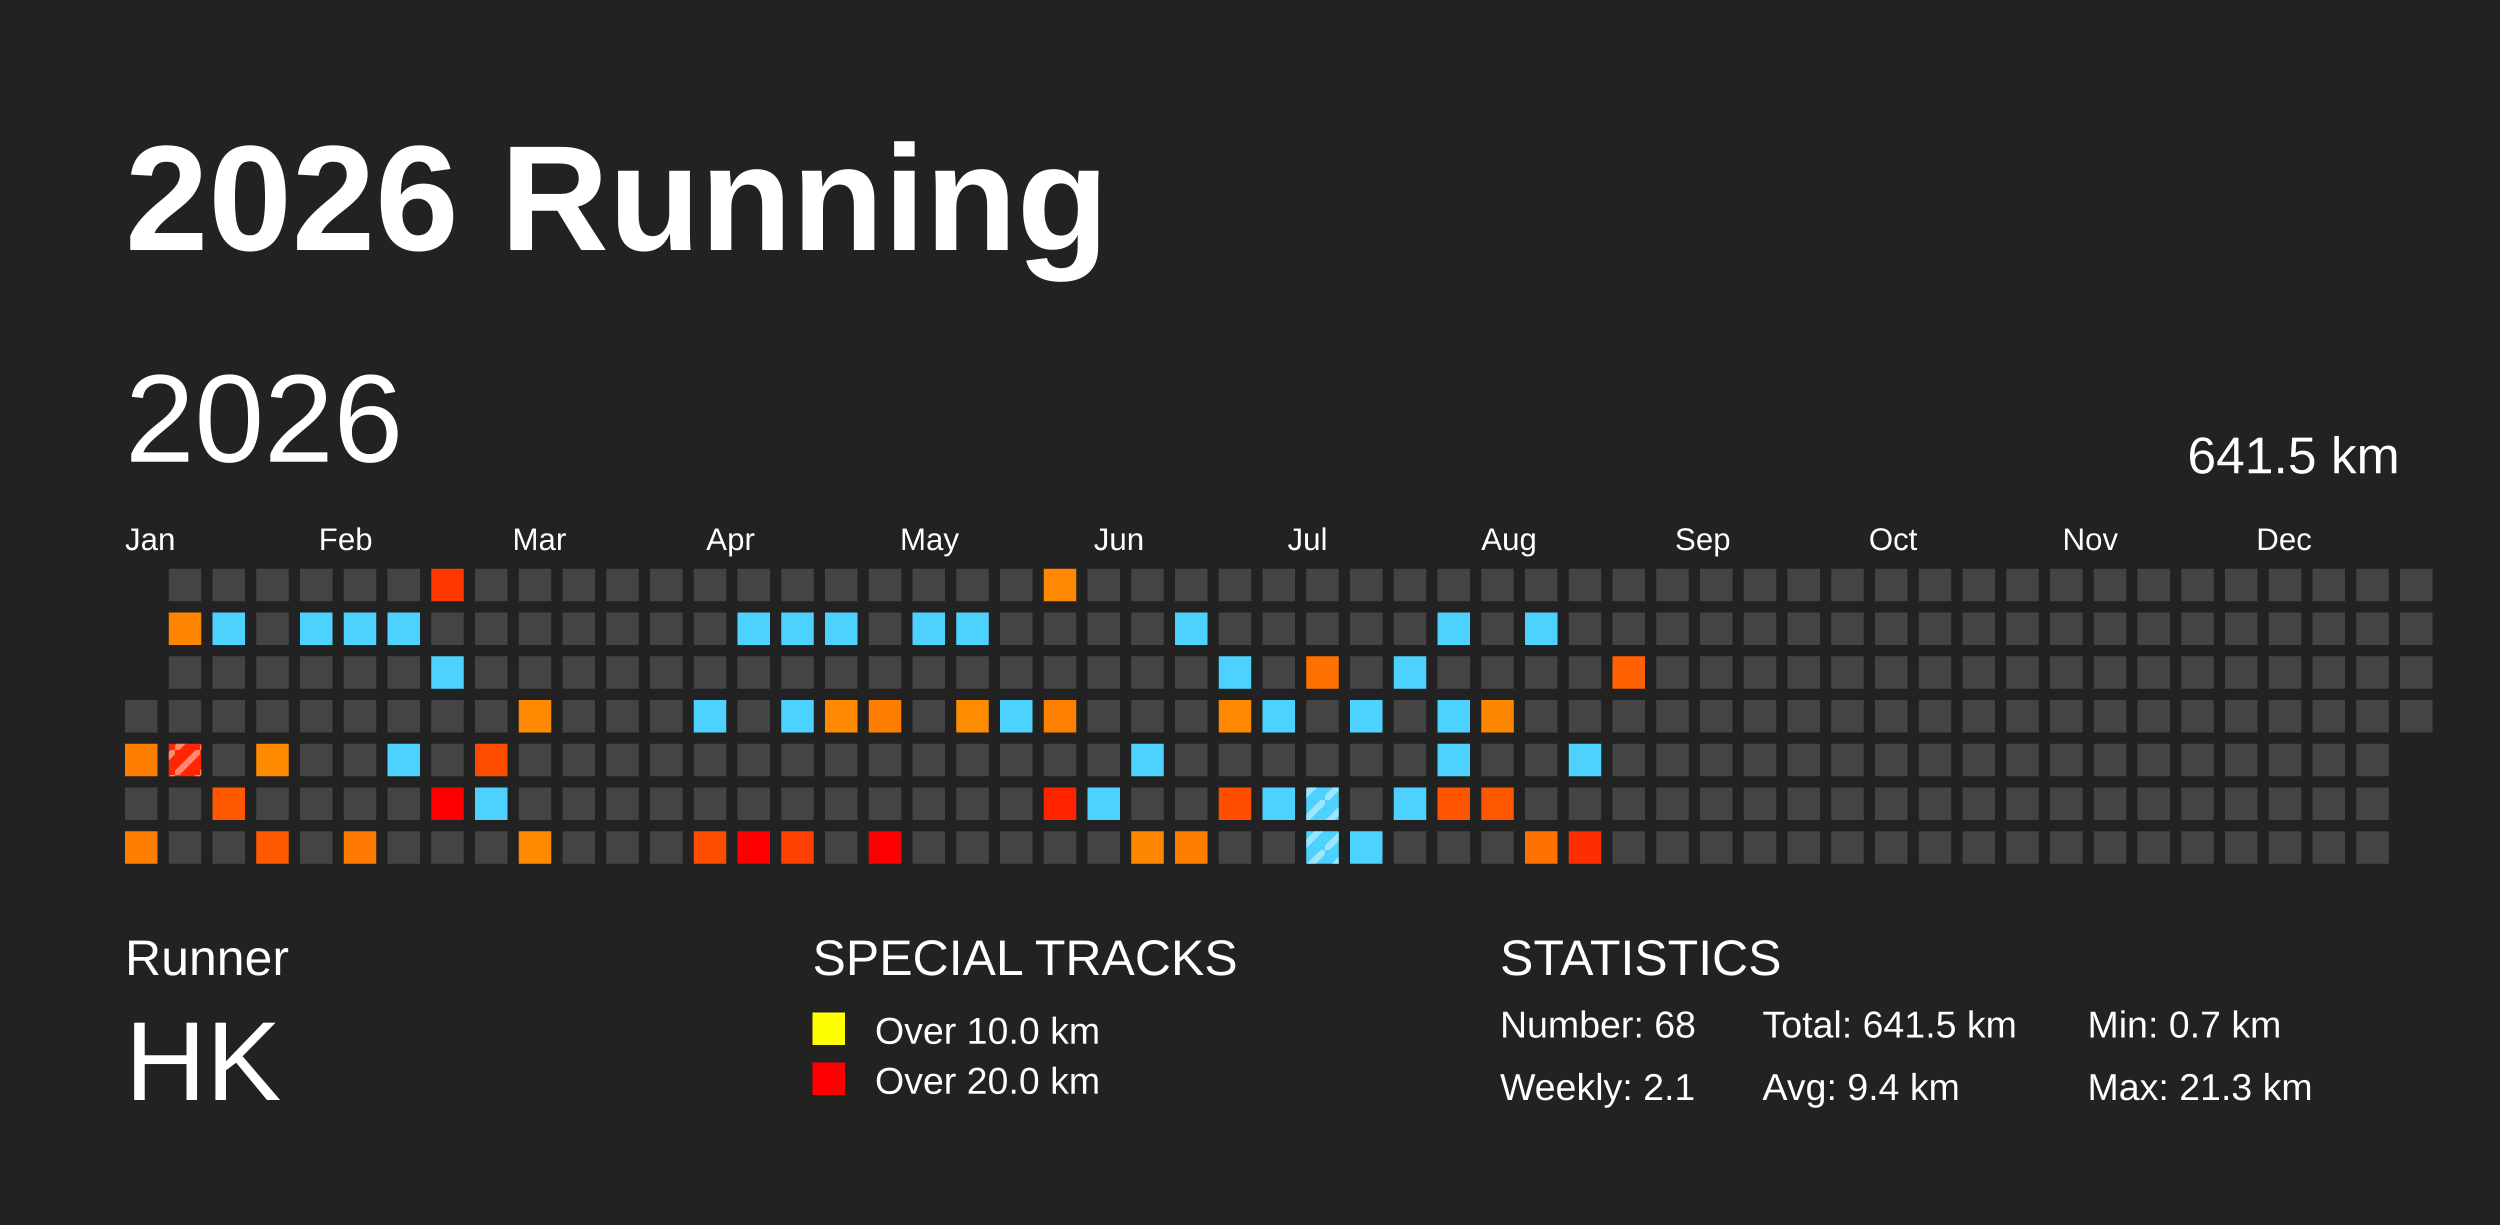
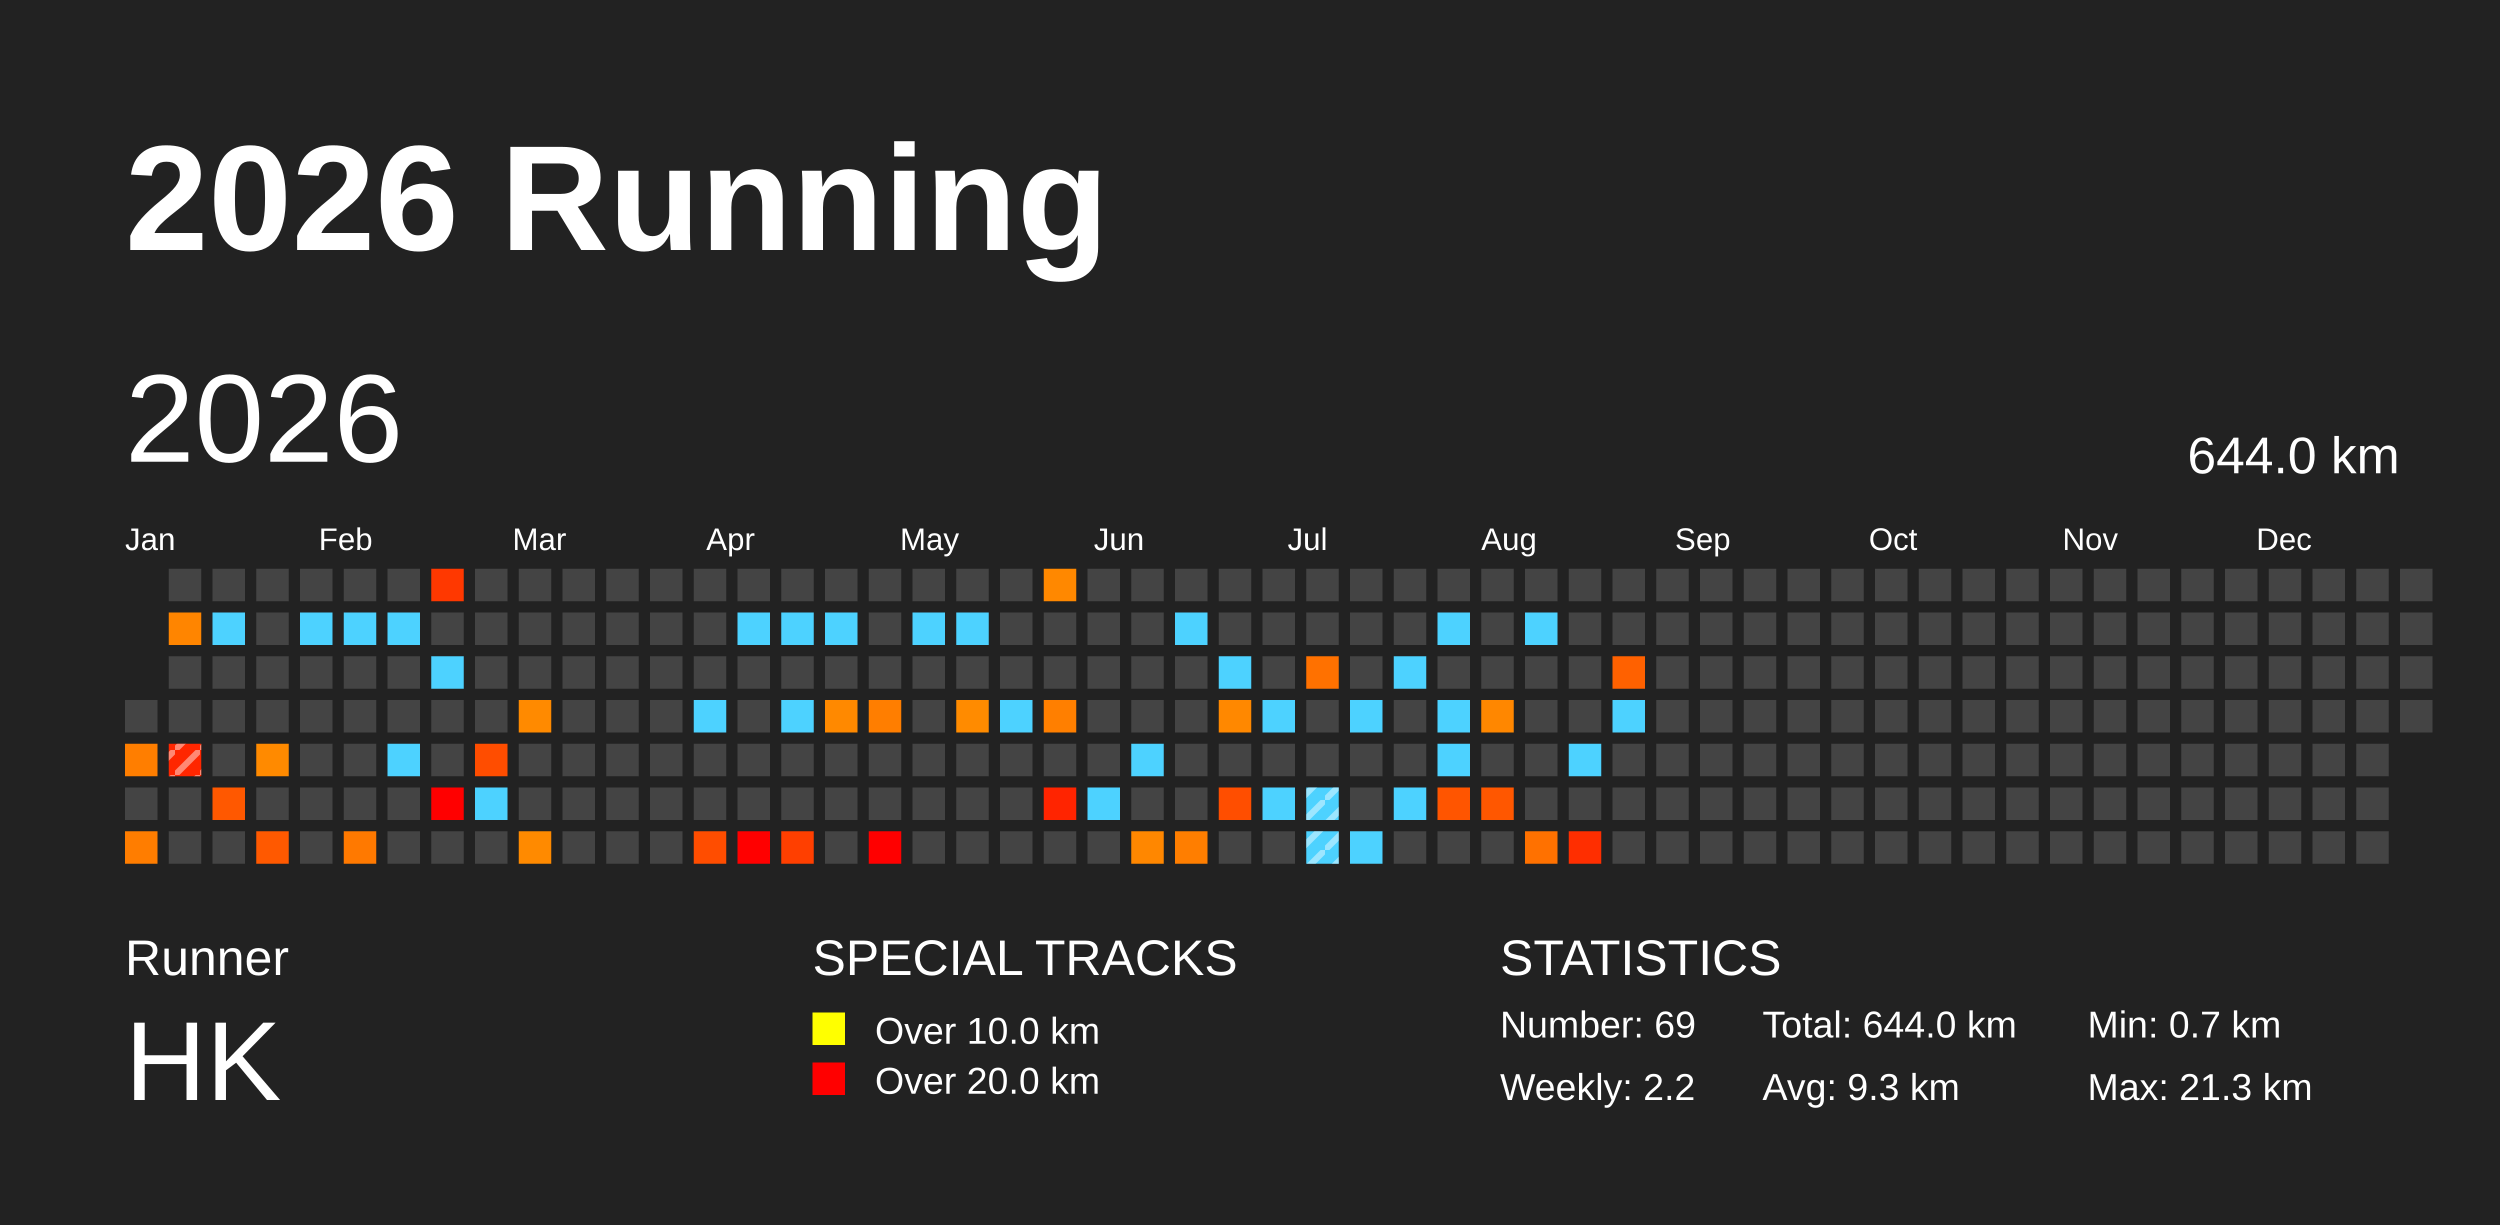
<svg xmlns="http://www.w3.org/2000/svg" baseProfile="full" height="98mm" version="1.1" viewBox="0,0,200,98" width="200mm">
  <defs>
    <pattern height="2" id="indoor-stripe" patternUnits="userSpaceOnUse" width="2">
      <line stroke="white" stroke-opacity="0.45" stroke-width="0.5" x1="0" x2="2" y1="2" y2="0" />
    </pattern>
  </defs>
  <rect fill="#222222" height="98" width="200" x="0" y="0" />
  <text fill="#FFFFFF" style="font-size:12px; font-family:Arial; font-weight:bold;" x="10" y="20">2026 Running</text>
  <text fill="#FFFFFF" style="font-size:4px; font-family:Arial" x="10" y="78">Runner</text>
  <text fill="#FFFFFF" style="font-size:9px; font-family:Arial" x="10" y="88">HK</text>
  <text fill="#FFFFFF" style="font-size:4px; font-family:Arial" x="65" y="78">SPECIAL TRACKS</text>
  <rect fill="yellow" height="2.6" width="2.6" x="65" y="81" />
  <text fill="#FFFFFF" style="font-size:3px; font-family:Arial" x="70" y="83.5">Over 10.0 km</text>
  <rect fill="red" height="2.6" width="2.6" x="65" y="85" />
  <text fill="#FFFFFF" style="font-size:3px; font-family:Arial" x="70" y="87.5">Over 20.0 km</text>
  <text fill="#FFFFFF" style="font-size:4px; font-family:Arial" x="120" y="78">STATISTICS</text>
-   <text fill="#FFFFFF" style="font-size:3px; font-family:Arial" x="120" y="83">Number: 68</text>
-   <text fill="#FFFFFF" style="font-size:3px; font-family:Arial" x="120" y="88">Weekly: 2.1</text>
-   <text fill="#FFFFFF" style="font-size:3px; font-family:Arial" x="141" y="83">Total: 641.5 km</text>
-   <text fill="#FFFFFF" style="font-size:3px; font-family:Arial" x="141" y="88">Avg: 9.4 km</text>
+   <text fill="#FFFFFF" style="font-size:3px; font-family:Arial" x="120" y="83">Number: 69</text>
+   <text fill="#FFFFFF" style="font-size:3px; font-family:Arial" x="120" y="88">Weekly: 2.2</text>
+   <text fill="#FFFFFF" style="font-size:3px; font-family:Arial" x="141" y="83">Total: 644.0 km</text>
+   <text fill="#FFFFFF" style="font-size:3px; font-family:Arial" x="141" y="88">Avg: 9.3 km</text>
  <text fill="#FFFFFF" style="font-size:3px; font-family:Arial" x="167" y="83">Min: 0.7 km</text>
  <text fill="#FFFFFF" style="font-size:3px; font-family:Arial" x="167" y="88">Max: 21.3 km</text>
  <text dominant-baseline="hanging" fill="#FFFFFF" style="font-size:10.0px; font-family:Arial;" x="10" y="30">2026</text>
-   <text dominant-baseline="hanging" fill="#FFFFFF" style="font-size:4.125px; font-family:Arial;" x="175" y="35">641.5 km</text>
+   <text dominant-baseline="hanging" fill="#FFFFFF" style="font-size:4.125px; font-family:Arial;" x="175" y="35">644.0 km</text>
  <text fill="#FFFFFF" style="font-size:2.5px; font-family:Arial" x="10.0" y="44">Jan</text>
  <text fill="#FFFFFF" style="font-size:2.5px; font-family:Arial" x="25.5" y="44">Feb</text>
  <text fill="#FFFFFF" style="font-size:2.5px; font-family:Arial" x="41.0" y="44">Mar</text>
  <text fill="#FFFFFF" style="font-size:2.5px; font-family:Arial" x="56.5" y="44">Apr</text>
  <text fill="#FFFFFF" style="font-size:2.5px; font-family:Arial" x="72.0" y="44">May</text>
  <text fill="#FFFFFF" style="font-size:2.5px; font-family:Arial" x="87.5" y="44">Jun</text>
  <text fill="#FFFFFF" style="font-size:2.5px; font-family:Arial" x="103.0" y="44">Jul</text>
  <text fill="#FFFFFF" style="font-size:2.5px; font-family:Arial" x="118.5" y="44">Aug</text>
  <text fill="#FFFFFF" style="font-size:2.5px; font-family:Arial" x="134.0" y="44">Sep</text>
  <text fill="#FFFFFF" style="font-size:2.5px; font-family:Arial" x="149.5" y="44">Oct</text>
  <text fill="#FFFFFF" style="font-size:2.5px; font-family:Arial" x="165.0" y="44">Nov</text>
  <text fill="#FFFFFF" style="font-size:2.5px; font-family:Arial" x="180.5" y="44">Dec</text>
  <rect fill="#444444" height="2.6" width="2.6" x="10.0" y="56.0" />
  <rect fill="#ff7e00" height="2.6" width="2.6" x="10.0" y="59.5" />
  <rect fill="#444444" height="2.6" width="2.6" x="10.0" y="63.0" />
  <rect fill="#ff7d00" height="2.6" width="2.6" x="10.0" y="66.5" />
  <rect fill="#444444" height="2.6" width="2.6" x="13.5" y="45.5" />
  <rect fill="#ff8500" height="2.6" width="2.6" x="13.5" y="49.0" />
  <rect fill="#444444" height="2.6" width="2.6" x="13.5" y="52.5" />
  <rect fill="#444444" height="2.6" width="2.6" x="13.5" y="56.0" />
  <rect fill="#ff2600" height="2.6" width="2.6" x="13.5" y="59.5" />
  <rect fill="url(#indoor-stripe)" height="2.6" style="pointer-events: none;" width="2.6" x="13.5" y="59.5" />
  <rect fill="#444444" height="2.6" width="2.6" x="13.5" y="63.0" />
  <rect fill="#444444" height="2.6" width="2.6" x="13.5" y="66.5" />
  <rect fill="#444444" height="2.6" width="2.6" x="17.0" y="45.5" />
  <rect fill="#4dd2ff" height="2.6" width="2.6" x="17.0" y="49.0" />
  <rect fill="#444444" height="2.6" width="2.6" x="17.0" y="52.5" />
  <rect fill="#444444" height="2.6" width="2.6" x="17.0" y="56.0" />
  <rect fill="#444444" height="2.6" width="2.6" x="17.0" y="59.5" />
  <rect fill="#ff5800" height="2.6" width="2.6" x="17.0" y="63.0" />
  <rect fill="#444444" height="2.6" width="2.6" x="17.0" y="66.5" />
  <rect fill="#444444" height="2.6" width="2.6" x="20.5" y="45.5" />
  <rect fill="#444444" height="2.6" width="2.6" x="20.5" y="49.0" />
  <rect fill="#444444" height="2.6" width="2.6" x="20.5" y="52.5" />
  <rect fill="#444444" height="2.6" width="2.6" x="20.5" y="56.0" />
  <rect fill="#ff8a00" height="2.6" width="2.6" x="20.5" y="59.5" />
  <rect fill="#444444" height="2.6" width="2.6" x="20.5" y="63.0" />
  <rect fill="#ff5900" height="2.6" width="2.6" x="20.5" y="66.5" />
  <rect fill="#444444" height="2.6" width="2.6" x="24.0" y="45.5" />
  <rect fill="#4dd2ff" height="2.6" width="2.6" x="24.0" y="49.0" />
  <rect fill="#444444" height="2.6" width="2.6" x="24.0" y="52.5" />
  <rect fill="#444444" height="2.6" width="2.6" x="24.0" y="56.0" />
  <rect fill="#444444" height="2.6" width="2.6" x="24.0" y="59.5" />
  <rect fill="#444444" height="2.6" width="2.6" x="24.0" y="63.0" />
  <rect fill="#444444" height="2.6" width="2.6" x="24.0" y="66.5" />
  <rect fill="#444444" height="2.6" width="2.6" x="27.5" y="45.5" />
  <rect fill="#4dd2ff" height="2.6" width="2.6" x="27.5" y="49.0" />
  <rect fill="#444444" height="2.6" width="2.6" x="27.5" y="52.5" />
  <rect fill="#444444" height="2.6" width="2.6" x="27.5" y="56.0" />
  <rect fill="#444444" height="2.6" width="2.6" x="27.5" y="59.5" />
  <rect fill="#444444" height="2.6" width="2.6" x="27.5" y="63.0" />
  <rect fill="#ff7900" height="2.6" width="2.6" x="27.5" y="66.5" />
  <rect fill="#444444" height="2.6" width="2.6" x="31.0" y="45.5" />
  <rect fill="#4dd2ff" height="2.6" width="2.6" x="31.0" y="49.0" />
  <rect fill="#444444" height="2.6" width="2.6" x="31.0" y="52.5" />
  <rect fill="#444444" height="2.6" width="2.6" x="31.0" y="56.0" />
  <rect fill="#4dd2ff" height="2.6" width="2.6" x="31.0" y="59.5" />
  <rect fill="#444444" height="2.6" width="2.6" x="31.0" y="63.0" />
  <rect fill="#444444" height="2.6" width="2.6" x="31.0" y="66.5" />
  <rect fill="#ff3800" height="2.6" width="2.6" x="34.5" y="45.5" />
  <rect fill="#444444" height="2.6" width="2.6" x="34.5" y="49.0" />
  <rect fill="#4dd2ff" height="2.6" width="2.6" x="34.5" y="52.5" />
  <rect fill="#444444" height="2.6" width="2.6" x="34.5" y="56.0" />
  <rect fill="#444444" height="2.6" width="2.6" x="34.5" y="59.5" />
  <rect fill="red" height="2.6" width="2.6" x="34.5" y="63.0" />
  <rect fill="#444444" height="2.6" width="2.6" x="34.5" y="66.5" />
  <rect fill="#444444" height="2.6" width="2.6" x="38.0" y="45.5" />
  <rect fill="#444444" height="2.6" width="2.6" x="38.0" y="49.0" />
  <rect fill="#444444" height="2.6" width="2.6" x="38.0" y="52.5" />
  <rect fill="#444444" height="2.6" width="2.6" x="38.0" y="56.0" />
  <rect fill="#ff4d00" height="2.6" width="2.6" x="38.0" y="59.5" />
  <rect fill="#4dd2ff" height="2.6" width="2.6" x="38.0" y="63.0" />
  <rect fill="#444444" height="2.6" width="2.6" x="38.0" y="66.5" />
  <rect fill="#444444" height="2.6" width="2.6" x="41.5" y="45.5" />
  <rect fill="#444444" height="2.6" width="2.6" x="41.5" y="49.0" />
  <rect fill="#444444" height="2.6" width="2.6" x="41.5" y="52.5" />
  <rect fill="#ff8a00" height="2.6" width="2.6" x="41.5" y="56.0" />
  <rect fill="#444444" height="2.6" width="2.6" x="41.5" y="59.5" />
  <rect fill="#444444" height="2.6" width="2.6" x="41.5" y="63.0" />
  <rect fill="#ff8a00" height="2.6" width="2.6" x="41.5" y="66.5" />
  <rect fill="#444444" height="2.6" width="2.6" x="45.0" y="45.5" />
  <rect fill="#444444" height="2.6" width="2.6" x="45.0" y="49.0" />
  <rect fill="#444444" height="2.6" width="2.6" x="45.0" y="52.5" />
  <rect fill="#444444" height="2.6" width="2.6" x="45.0" y="56.0" />
  <rect fill="#444444" height="2.6" width="2.6" x="45.0" y="59.5" />
  <rect fill="#444444" height="2.6" width="2.6" x="45.0" y="63.0" />
  <rect fill="#444444" height="2.6" width="2.6" x="45.0" y="66.5" />
  <rect fill="#444444" height="2.6" width="2.6" x="48.5" y="45.5" />
  <rect fill="#444444" height="2.6" width="2.6" x="48.5" y="49.0" />
  <rect fill="#444444" height="2.6" width="2.6" x="48.5" y="52.5" />
  <rect fill="#444444" height="2.6" width="2.6" x="48.5" y="56.0" />
  <rect fill="#444444" height="2.6" width="2.6" x="48.5" y="59.5" />
  <rect fill="#444444" height="2.6" width="2.6" x="48.5" y="63.0" />
  <rect fill="#444444" height="2.6" width="2.6" x="48.5" y="66.5" />
  <rect fill="#444444" height="2.6" width="2.6" x="52.0" y="45.5" />
  <rect fill="#444444" height="2.6" width="2.6" x="52.0" y="49.0" />
  <rect fill="#444444" height="2.6" width="2.6" x="52.0" y="52.5" />
  <rect fill="#444444" height="2.6" width="2.6" x="52.0" y="56.0" />
  <rect fill="#444444" height="2.6" width="2.6" x="52.0" y="59.5" />
  <rect fill="#444444" height="2.6" width="2.6" x="52.0" y="63.0" />
  <rect fill="#444444" height="2.6" width="2.6" x="52.0" y="66.5" />
  <rect fill="#444444" height="2.6" width="2.6" x="55.5" y="45.5" />
  <rect fill="#444444" height="2.6" width="2.6" x="55.5" y="49.0" />
  <rect fill="#444444" height="2.6" width="2.6" x="55.5" y="52.5" />
  <rect fill="#4dd2ff" height="2.6" width="2.6" x="55.5" y="56.0" />
  <rect fill="#444444" height="2.6" width="2.6" x="55.5" y="59.5" />
  <rect fill="#444444" height="2.6" width="2.6" x="55.5" y="63.0" />
  <rect fill="#ff4d00" height="2.6" width="2.6" x="55.5" y="66.5" />
  <rect fill="#444444" height="2.6" width="2.6" x="59.0" y="45.5" />
  <rect fill="#4dd2ff" height="2.6" width="2.6" x="59.0" y="49.0" />
  <rect fill="#444444" height="2.6" width="2.6" x="59.0" y="52.5" />
  <rect fill="#444444" height="2.6" width="2.6" x="59.0" y="56.0" />
  <rect fill="#444444" height="2.6" width="2.6" x="59.0" y="59.5" />
  <rect fill="#444444" height="2.6" width="2.6" x="59.0" y="63.0" />
  <rect fill="red" height="2.6" width="2.6" x="59.0" y="66.5" />
  <rect fill="#444444" height="2.6" width="2.6" x="62.5" y="45.5" />
  <rect fill="#4dd2ff" height="2.6" width="2.6" x="62.5" y="49.0" />
  <rect fill="#444444" height="2.6" width="2.6" x="62.5" y="52.5" />
  <rect fill="#4dd2ff" height="2.6" width="2.6" x="62.5" y="56.0" />
  <rect fill="#444444" height="2.6" width="2.6" x="62.5" y="59.5" />
  <rect fill="#444444" height="2.6" width="2.6" x="62.5" y="63.0" />
  <rect fill="#ff3f00" height="2.6" width="2.6" x="62.5" y="66.5" />
  <rect fill="#444444" height="2.6" width="2.6" x="66.0" y="45.5" />
  <rect fill="#4dd2ff" height="2.6" width="2.6" x="66.0" y="49.0" />
  <rect fill="#444444" height="2.6" width="2.6" x="66.0" y="52.5" />
  <rect fill="#ff8900" height="2.6" width="2.6" x="66.0" y="56.0" />
  <rect fill="#444444" height="2.6" width="2.6" x="66.0" y="59.5" />
  <rect fill="#444444" height="2.6" width="2.6" x="66.0" y="63.0" />
  <rect fill="#444444" height="2.6" width="2.6" x="66.0" y="66.5" />
  <rect fill="#444444" height="2.6" width="2.6" x="69.5" y="45.5" />
  <rect fill="#444444" height="2.6" width="2.6" x="69.5" y="49.0" />
  <rect fill="#444444" height="2.6" width="2.6" x="69.5" y="52.5" />
  <rect fill="#ff7e00" height="2.6" width="2.6" x="69.5" y="56.0" />
  <rect fill="#444444" height="2.6" width="2.6" x="69.5" y="59.5" />
  <rect fill="#444444" height="2.6" width="2.6" x="69.5" y="63.0" />
  <rect fill="red" height="2.6" width="2.6" x="69.5" y="66.5" />
  <rect fill="#444444" height="2.6" width="2.6" x="73.0" y="45.5" />
  <rect fill="#4dd2ff" height="2.6" width="2.6" x="73.0" y="49.0" />
  <rect fill="#444444" height="2.6" width="2.6" x="73.0" y="52.5" />
  <rect fill="#444444" height="2.6" width="2.6" x="73.0" y="56.0" />
  <rect fill="#444444" height="2.6" width="2.6" x="73.0" y="59.5" />
  <rect fill="#444444" height="2.6" width="2.6" x="73.0" y="63.0" />
  <rect fill="#444444" height="2.6" width="2.6" x="73.0" y="66.5" />
  <rect fill="#444444" height="2.6" width="2.6" x="76.5" y="45.5" />
  <rect fill="#4dd2ff" height="2.6" width="2.6" x="76.5" y="49.0" />
  <rect fill="#444444" height="2.6" width="2.6" x="76.5" y="52.5" />
  <rect fill="#ff8b00" height="2.6" width="2.6" x="76.5" y="56.0" />
  <rect fill="#444444" height="2.6" width="2.6" x="76.5" y="59.5" />
  <rect fill="#444444" height="2.6" width="2.6" x="76.5" y="63.0" />
  <rect fill="#444444" height="2.6" width="2.6" x="76.5" y="66.5" />
  <rect fill="#444444" height="2.6" width="2.6" x="80.0" y="45.5" />
  <rect fill="#444444" height="2.6" width="2.6" x="80.0" y="49.0" />
  <rect fill="#444444" height="2.6" width="2.6" x="80.0" y="52.5" />
  <rect fill="#4dd2ff" height="2.6" width="2.6" x="80.0" y="56.0" />
  <rect fill="#444444" height="2.6" width="2.6" x="80.0" y="59.5" />
  <rect fill="#444444" height="2.6" width="2.6" x="80.0" y="63.0" />
  <rect fill="#444444" height="2.6" width="2.6" x="80.0" y="66.5" />
  <rect fill="#ff8800" height="2.6" width="2.6" x="83.5" y="45.5" />
  <rect fill="#444444" height="2.6" width="2.6" x="83.5" y="49.0" />
  <rect fill="#444444" height="2.6" width="2.6" x="83.5" y="52.5" />
  <rect fill="#ff7f00" height="2.6" width="2.6" x="83.5" y="56.0" />
  <rect fill="#444444" height="2.6" width="2.6" x="83.5" y="59.5" />
  <rect fill="#ff2400" height="2.6" width="2.6" x="83.5" y="63.0" />
  <rect fill="#444444" height="2.6" width="2.6" x="83.5" y="66.5" />
  <rect fill="#444444" height="2.6" width="2.6" x="87.0" y="45.5" />
  <rect fill="#444444" height="2.6" width="2.6" x="87.0" y="49.0" />
  <rect fill="#444444" height="2.6" width="2.6" x="87.0" y="52.5" />
  <rect fill="#444444" height="2.6" width="2.6" x="87.0" y="56.0" />
  <rect fill="#444444" height="2.6" width="2.6" x="87.0" y="59.5" />
  <rect fill="#4dd2ff" height="2.6" width="2.6" x="87.0" y="63.0" />
  <rect fill="#444444" height="2.6" width="2.6" x="87.0" y="66.5" />
  <rect fill="#444444" height="2.6" width="2.6" x="90.5" y="45.5" />
  <rect fill="#444444" height="2.6" width="2.6" x="90.5" y="49.0" />
  <rect fill="#444444" height="2.6" width="2.6" x="90.5" y="52.5" />
  <rect fill="#444444" height="2.6" width="2.6" x="90.5" y="56.0" />
  <rect fill="#4dd2ff" height="2.6" width="2.6" x="90.5" y="59.5" />
  <rect fill="#444444" height="2.6" width="2.6" x="90.5" y="63.0" />
  <rect fill="#ff8700" height="2.6" width="2.6" x="90.5" y="66.5" />
  <rect fill="#444444" height="2.6" width="2.6" x="94.0" y="45.5" />
  <rect fill="#4dd2ff" height="2.6" width="2.6" x="94.0" y="49.0" />
  <rect fill="#444444" height="2.6" width="2.6" x="94.0" y="52.5" />
  <rect fill="#444444" height="2.6" width="2.6" x="94.0" y="56.0" />
  <rect fill="#444444" height="2.6" width="2.6" x="94.0" y="59.5" />
  <rect fill="#444444" height="2.6" width="2.6" x="94.0" y="63.0" />
  <rect fill="#ff7e00" height="2.6" width="2.6" x="94.0" y="66.5" />
  <rect fill="#444444" height="2.6" width="2.6" x="97.5" y="45.5" />
  <rect fill="#444444" height="2.6" width="2.6" x="97.5" y="49.0" />
  <rect fill="#4dd2ff" height="2.6" width="2.6" x="97.5" y="52.5" />
  <rect fill="#ff8800" height="2.6" width="2.6" x="97.5" y="56.0" />
  <rect fill="#444444" height="2.6" width="2.6" x="97.5" y="59.5" />
  <rect fill="#ff4e00" height="2.6" width="2.6" x="97.5" y="63.0" />
  <rect fill="#444444" height="2.6" width="2.6" x="97.5" y="66.5" />
  <rect fill="#444444" height="2.6" width="2.6" x="101.0" y="45.5" />
  <rect fill="#444444" height="2.6" width="2.6" x="101.0" y="49.0" />
  <rect fill="#444444" height="2.6" width="2.6" x="101.0" y="52.5" />
  <rect fill="#4dd2ff" height="2.6" width="2.6" x="101.0" y="56.0" />
  <rect fill="#444444" height="2.6" width="2.6" x="101.0" y="59.5" />
  <rect fill="#4dd2ff" height="2.6" width="2.6" x="101.0" y="63.0" />
  <rect fill="#444444" height="2.6" width="2.6" x="101.0" y="66.5" />
  <rect fill="#444444" height="2.6" width="2.6" x="104.5" y="45.5" />
  <rect fill="#444444" height="2.6" width="2.6" x="104.5" y="49.0" />
  <rect fill="#ff7100" height="2.6" width="2.6" x="104.5" y="52.5" />
  <rect fill="#444444" height="2.6" width="2.6" x="104.5" y="56.0" />
  <rect fill="#444444" height="2.6" width="2.6" x="104.5" y="59.5" />
  <rect fill="#4dd2ff" height="2.6" width="2.6" x="104.5" y="63.0" />
  <rect fill="url(#indoor-stripe)" height="2.6" style="pointer-events: none;" width="2.6" x="104.5" y="63.0" />
  <rect fill="#4dd2ff" height="2.6" width="2.6" x="104.5" y="66.5" />
  <rect fill="url(#indoor-stripe)" height="2.6" style="pointer-events: none;" width="2.6" x="104.5" y="66.5" />
  <rect fill="#444444" height="2.6" width="2.6" x="108.0" y="45.5" />
  <rect fill="#444444" height="2.6" width="2.6" x="108.0" y="49.0" />
  <rect fill="#444444" height="2.6" width="2.6" x="108.0" y="52.5" />
  <rect fill="#4dd2ff" height="2.6" width="2.6" x="108.0" y="56.0" />
  <rect fill="#444444" height="2.6" width="2.6" x="108.0" y="59.5" />
  <rect fill="#444444" height="2.6" width="2.6" x="108.0" y="63.0" />
  <rect fill="#4dd2ff" height="2.6" width="2.6" x="108.0" y="66.5" />
  <rect fill="#444444" height="2.6" width="2.6" x="111.5" y="45.5" />
  <rect fill="#444444" height="2.6" width="2.6" x="111.5" y="49.0" />
  <rect fill="#4dd2ff" height="2.6" width="2.6" x="111.5" y="52.5" />
  <rect fill="#444444" height="2.6" width="2.6" x="111.5" y="56.0" />
  <rect fill="#444444" height="2.6" width="2.6" x="111.5" y="59.5" />
  <rect fill="#4dd2ff" height="2.6" width="2.6" x="111.5" y="63.0" />
  <rect fill="#444444" height="2.6" width="2.6" x="111.5" y="66.5" />
  <rect fill="#444444" height="2.6" width="2.6" x="115.0" y="45.5" />
  <rect fill="#4dd2ff" height="2.6" width="2.6" x="115.0" y="49.0" />
  <rect fill="#444444" height="2.6" width="2.6" x="115.0" y="52.5" />
  <rect fill="#4dd2ff" height="2.6" width="2.6" x="115.0" y="56.0" />
  <rect fill="#4dd2ff" height="2.6" width="2.6" x="115.0" y="59.5" />
  <rect fill="#ff5500" height="2.6" width="2.6" x="115.0" y="63.0" />
  <rect fill="#444444" height="2.6" width="2.6" x="115.0" y="66.5" />
  <rect fill="#444444" height="2.6" width="2.6" x="118.5" y="45.5" />
  <rect fill="#444444" height="2.6" width="2.6" x="118.5" y="49.0" />
  <rect fill="#444444" height="2.6" width="2.6" x="118.5" y="52.5" />
  <rect fill="#ff8700" height="2.6" width="2.6" x="118.5" y="56.0" />
  <rect fill="#444444" height="2.6" width="2.6" x="118.5" y="59.5" />
  <rect fill="#ff5700" height="2.6" width="2.6" x="118.5" y="63.0" />
  <rect fill="#444444" height="2.6" width="2.6" x="118.5" y="66.5" />
  <rect fill="#444444" height="2.6" width="2.6" x="122.0" y="45.5" />
  <rect fill="#4dd2ff" height="2.6" width="2.6" x="122.0" y="49.0" />
  <rect fill="#444444" height="2.6" width="2.6" x="122.0" y="52.5" />
  <rect fill="#444444" height="2.6" width="2.6" x="122.0" y="56.0" />
  <rect fill="#444444" height="2.6" width="2.6" x="122.0" y="59.5" />
  <rect fill="#444444" height="2.6" width="2.6" x="122.0" y="63.0" />
  <rect fill="#ff7100" height="2.6" width="2.6" x="122.0" y="66.5" />
  <rect fill="#444444" height="2.6" width="2.6" x="125.5" y="45.5" />
  <rect fill="#444444" height="2.6" width="2.6" x="125.5" y="49.0" />
  <rect fill="#444444" height="2.6" width="2.6" x="125.5" y="52.5" />
  <rect fill="#444444" height="2.6" width="2.6" x="125.5" y="56.0" />
  <rect fill="#4dd2ff" height="2.6" width="2.6" x="125.5" y="59.5" />
  <rect fill="#444444" height="2.6" width="2.6" x="125.5" y="63.0" />
  <rect fill="#ff2e00" height="2.6" width="2.6" x="125.5" y="66.5" />
  <rect fill="#444444" height="2.6" width="2.6" x="129.0" y="45.5" />
  <rect fill="#444444" height="2.6" width="2.6" x="129.0" y="49.0" />
  <rect fill="#ff6100" height="2.6" width="2.6" x="129.0" y="52.5" />
-   <rect fill="#444444" height="2.6" width="2.6" x="129.0" y="56.0" />
+   <rect fill="#4dd2ff" height="2.6" width="2.6" x="129.0" y="56.0" />
  <rect fill="#444444" height="2.6" width="2.6" x="129.0" y="59.5" />
  <rect fill="#444444" height="2.6" width="2.6" x="129.0" y="63.0" />
  <rect fill="#444444" height="2.6" width="2.6" x="129.0" y="66.5" />
  <rect fill="#444444" height="2.6" width="2.6" x="132.5" y="45.5" />
  <rect fill="#444444" height="2.6" width="2.6" x="132.5" y="49.0" />
  <rect fill="#444444" height="2.6" width="2.6" x="132.5" y="52.5" />
  <rect fill="#444444" height="2.6" width="2.6" x="132.5" y="56.0" />
  <rect fill="#444444" height="2.6" width="2.6" x="132.5" y="59.5" />
  <rect fill="#444444" height="2.6" width="2.6" x="132.5" y="63.0" />
  <rect fill="#444444" height="2.6" width="2.6" x="132.5" y="66.5" />
  <rect fill="#444444" height="2.6" width="2.6" x="136.0" y="45.5" />
  <rect fill="#444444" height="2.6" width="2.6" x="136.0" y="49.0" />
  <rect fill="#444444" height="2.6" width="2.6" x="136.0" y="52.5" />
  <rect fill="#444444" height="2.6" width="2.6" x="136.0" y="56.0" />
  <rect fill="#444444" height="2.6" width="2.6" x="136.0" y="59.5" />
  <rect fill="#444444" height="2.6" width="2.6" x="136.0" y="63.0" />
  <rect fill="#444444" height="2.6" width="2.6" x="136.0" y="66.5" />
  <rect fill="#444444" height="2.6" width="2.6" x="139.5" y="45.5" />
  <rect fill="#444444" height="2.6" width="2.6" x="139.5" y="49.0" />
  <rect fill="#444444" height="2.6" width="2.6" x="139.5" y="52.5" />
  <rect fill="#444444" height="2.6" width="2.6" x="139.5" y="56.0" />
  <rect fill="#444444" height="2.6" width="2.6" x="139.5" y="59.5" />
  <rect fill="#444444" height="2.6" width="2.6" x="139.5" y="63.0" />
  <rect fill="#444444" height="2.6" width="2.6" x="139.5" y="66.5" />
  <rect fill="#444444" height="2.6" width="2.6" x="143.0" y="45.5" />
  <rect fill="#444444" height="2.6" width="2.6" x="143.0" y="49.0" />
  <rect fill="#444444" height="2.6" width="2.6" x="143.0" y="52.5" />
  <rect fill="#444444" height="2.6" width="2.6" x="143.0" y="56.0" />
  <rect fill="#444444" height="2.6" width="2.6" x="143.0" y="59.5" />
  <rect fill="#444444" height="2.6" width="2.6" x="143.0" y="63.0" />
  <rect fill="#444444" height="2.6" width="2.6" x="143.0" y="66.5" />
  <rect fill="#444444" height="2.6" width="2.6" x="146.5" y="45.5" />
  <rect fill="#444444" height="2.6" width="2.6" x="146.5" y="49.0" />
  <rect fill="#444444" height="2.6" width="2.6" x="146.5" y="52.5" />
  <rect fill="#444444" height="2.6" width="2.6" x="146.5" y="56.0" />
  <rect fill="#444444" height="2.6" width="2.6" x="146.5" y="59.5" />
  <rect fill="#444444" height="2.6" width="2.6" x="146.5" y="63.0" />
  <rect fill="#444444" height="2.6" width="2.6" x="146.5" y="66.5" />
  <rect fill="#444444" height="2.6" width="2.6" x="150.0" y="45.5" />
  <rect fill="#444444" height="2.6" width="2.6" x="150.0" y="49.0" />
  <rect fill="#444444" height="2.6" width="2.6" x="150.0" y="52.5" />
  <rect fill="#444444" height="2.6" width="2.6" x="150.0" y="56.0" />
  <rect fill="#444444" height="2.6" width="2.6" x="150.0" y="59.5" />
  <rect fill="#444444" height="2.6" width="2.6" x="150.0" y="63.0" />
  <rect fill="#444444" height="2.6" width="2.6" x="150.0" y="66.5" />
  <rect fill="#444444" height="2.6" width="2.6" x="153.5" y="45.5" />
  <rect fill="#444444" height="2.6" width="2.6" x="153.5" y="49.0" />
  <rect fill="#444444" height="2.6" width="2.6" x="153.5" y="52.5" />
  <rect fill="#444444" height="2.6" width="2.6" x="153.5" y="56.0" />
  <rect fill="#444444" height="2.6" width="2.6" x="153.5" y="59.5" />
  <rect fill="#444444" height="2.6" width="2.6" x="153.5" y="63.0" />
  <rect fill="#444444" height="2.6" width="2.6" x="153.5" y="66.5" />
  <rect fill="#444444" height="2.6" width="2.6" x="157.0" y="45.5" />
  <rect fill="#444444" height="2.6" width="2.6" x="157.0" y="49.0" />
  <rect fill="#444444" height="2.6" width="2.6" x="157.0" y="52.5" />
  <rect fill="#444444" height="2.6" width="2.6" x="157.0" y="56.0" />
  <rect fill="#444444" height="2.6" width="2.6" x="157.0" y="59.5" />
  <rect fill="#444444" height="2.6" width="2.6" x="157.0" y="63.0" />
  <rect fill="#444444" height="2.6" width="2.6" x="157.0" y="66.5" />
  <rect fill="#444444" height="2.6" width="2.6" x="160.5" y="45.5" />
  <rect fill="#444444" height="2.6" width="2.6" x="160.5" y="49.0" />
  <rect fill="#444444" height="2.6" width="2.6" x="160.5" y="52.5" />
  <rect fill="#444444" height="2.6" width="2.6" x="160.5" y="56.0" />
  <rect fill="#444444" height="2.6" width="2.6" x="160.5" y="59.5" />
  <rect fill="#444444" height="2.6" width="2.6" x="160.5" y="63.0" />
  <rect fill="#444444" height="2.6" width="2.6" x="160.5" y="66.5" />
  <rect fill="#444444" height="2.6" width="2.6" x="164.0" y="45.5" />
  <rect fill="#444444" height="2.6" width="2.6" x="164.0" y="49.0" />
  <rect fill="#444444" height="2.6" width="2.6" x="164.0" y="52.5" />
  <rect fill="#444444" height="2.6" width="2.6" x="164.0" y="56.0" />
  <rect fill="#444444" height="2.6" width="2.6" x="164.0" y="59.5" />
  <rect fill="#444444" height="2.6" width="2.6" x="164.0" y="63.0" />
  <rect fill="#444444" height="2.6" width="2.6" x="164.0" y="66.5" />
  <rect fill="#444444" height="2.6" width="2.6" x="167.5" y="45.5" />
  <rect fill="#444444" height="2.6" width="2.6" x="167.5" y="49.0" />
  <rect fill="#444444" height="2.6" width="2.6" x="167.5" y="52.5" />
  <rect fill="#444444" height="2.6" width="2.6" x="167.5" y="56.0" />
  <rect fill="#444444" height="2.6" width="2.6" x="167.5" y="59.5" />
  <rect fill="#444444" height="2.6" width="2.6" x="167.5" y="63.0" />
  <rect fill="#444444" height="2.6" width="2.6" x="167.5" y="66.5" />
  <rect fill="#444444" height="2.6" width="2.6" x="171.0" y="45.5" />
  <rect fill="#444444" height="2.6" width="2.6" x="171.0" y="49.0" />
  <rect fill="#444444" height="2.6" width="2.6" x="171.0" y="52.5" />
  <rect fill="#444444" height="2.6" width="2.6" x="171.0" y="56.0" />
  <rect fill="#444444" height="2.6" width="2.6" x="171.0" y="59.5" />
  <rect fill="#444444" height="2.6" width="2.6" x="171.0" y="63.0" />
  <rect fill="#444444" height="2.6" width="2.6" x="171.0" y="66.5" />
  <rect fill="#444444" height="2.6" width="2.6" x="174.5" y="45.5" />
  <rect fill="#444444" height="2.6" width="2.6" x="174.5" y="49.0" />
  <rect fill="#444444" height="2.6" width="2.6" x="174.5" y="52.5" />
  <rect fill="#444444" height="2.6" width="2.6" x="174.5" y="56.0" />
  <rect fill="#444444" height="2.6" width="2.6" x="174.5" y="59.5" />
  <rect fill="#444444" height="2.6" width="2.6" x="174.5" y="63.0" />
  <rect fill="#444444" height="2.6" width="2.6" x="174.5" y="66.5" />
  <rect fill="#444444" height="2.6" width="2.6" x="178.0" y="45.5" />
  <rect fill="#444444" height="2.6" width="2.6" x="178.0" y="49.0" />
  <rect fill="#444444" height="2.6" width="2.6" x="178.0" y="52.5" />
  <rect fill="#444444" height="2.6" width="2.6" x="178.0" y="56.0" />
  <rect fill="#444444" height="2.6" width="2.6" x="178.0" y="59.5" />
  <rect fill="#444444" height="2.6" width="2.6" x="178.0" y="63.0" />
  <rect fill="#444444" height="2.6" width="2.6" x="178.0" y="66.5" />
  <rect fill="#444444" height="2.6" width="2.6" x="181.5" y="45.5" />
  <rect fill="#444444" height="2.6" width="2.6" x="181.5" y="49.0" />
  <rect fill="#444444" height="2.6" width="2.6" x="181.5" y="52.5" />
  <rect fill="#444444" height="2.6" width="2.6" x="181.5" y="56.0" />
  <rect fill="#444444" height="2.6" width="2.6" x="181.5" y="59.5" />
  <rect fill="#444444" height="2.6" width="2.6" x="181.5" y="63.0" />
  <rect fill="#444444" height="2.6" width="2.6" x="181.5" y="66.5" />
  <rect fill="#444444" height="2.6" width="2.6" x="185.0" y="45.5" />
  <rect fill="#444444" height="2.6" width="2.6" x="185.0" y="49.0" />
  <rect fill="#444444" height="2.6" width="2.6" x="185.0" y="52.5" />
  <rect fill="#444444" height="2.6" width="2.6" x="185.0" y="56.0" />
  <rect fill="#444444" height="2.6" width="2.6" x="185.0" y="59.5" />
  <rect fill="#444444" height="2.6" width="2.6" x="185.0" y="63.0" />
  <rect fill="#444444" height="2.6" width="2.6" x="185.0" y="66.5" />
  <rect fill="#444444" height="2.6" width="2.6" x="188.5" y="45.5" />
  <rect fill="#444444" height="2.6" width="2.6" x="188.5" y="49.0" />
  <rect fill="#444444" height="2.6" width="2.6" x="188.5" y="52.5" />
  <rect fill="#444444" height="2.6" width="2.6" x="188.5" y="56.0" />
  <rect fill="#444444" height="2.6" width="2.6" x="188.5" y="59.5" />
  <rect fill="#444444" height="2.6" width="2.6" x="188.5" y="63.0" />
  <rect fill="#444444" height="2.6" width="2.6" x="188.5" y="66.5" />
  <rect fill="#444444" height="2.6" width="2.6" x="192.0" y="45.5" />
  <rect fill="#444444" height="2.6" width="2.6" x="192.0" y="49.0" />
  <rect fill="#444444" height="2.6" width="2.6" x="192.0" y="52.5" />
  <rect fill="#444444" height="2.6" width="2.6" x="192.0" y="56.0" />
</svg>
